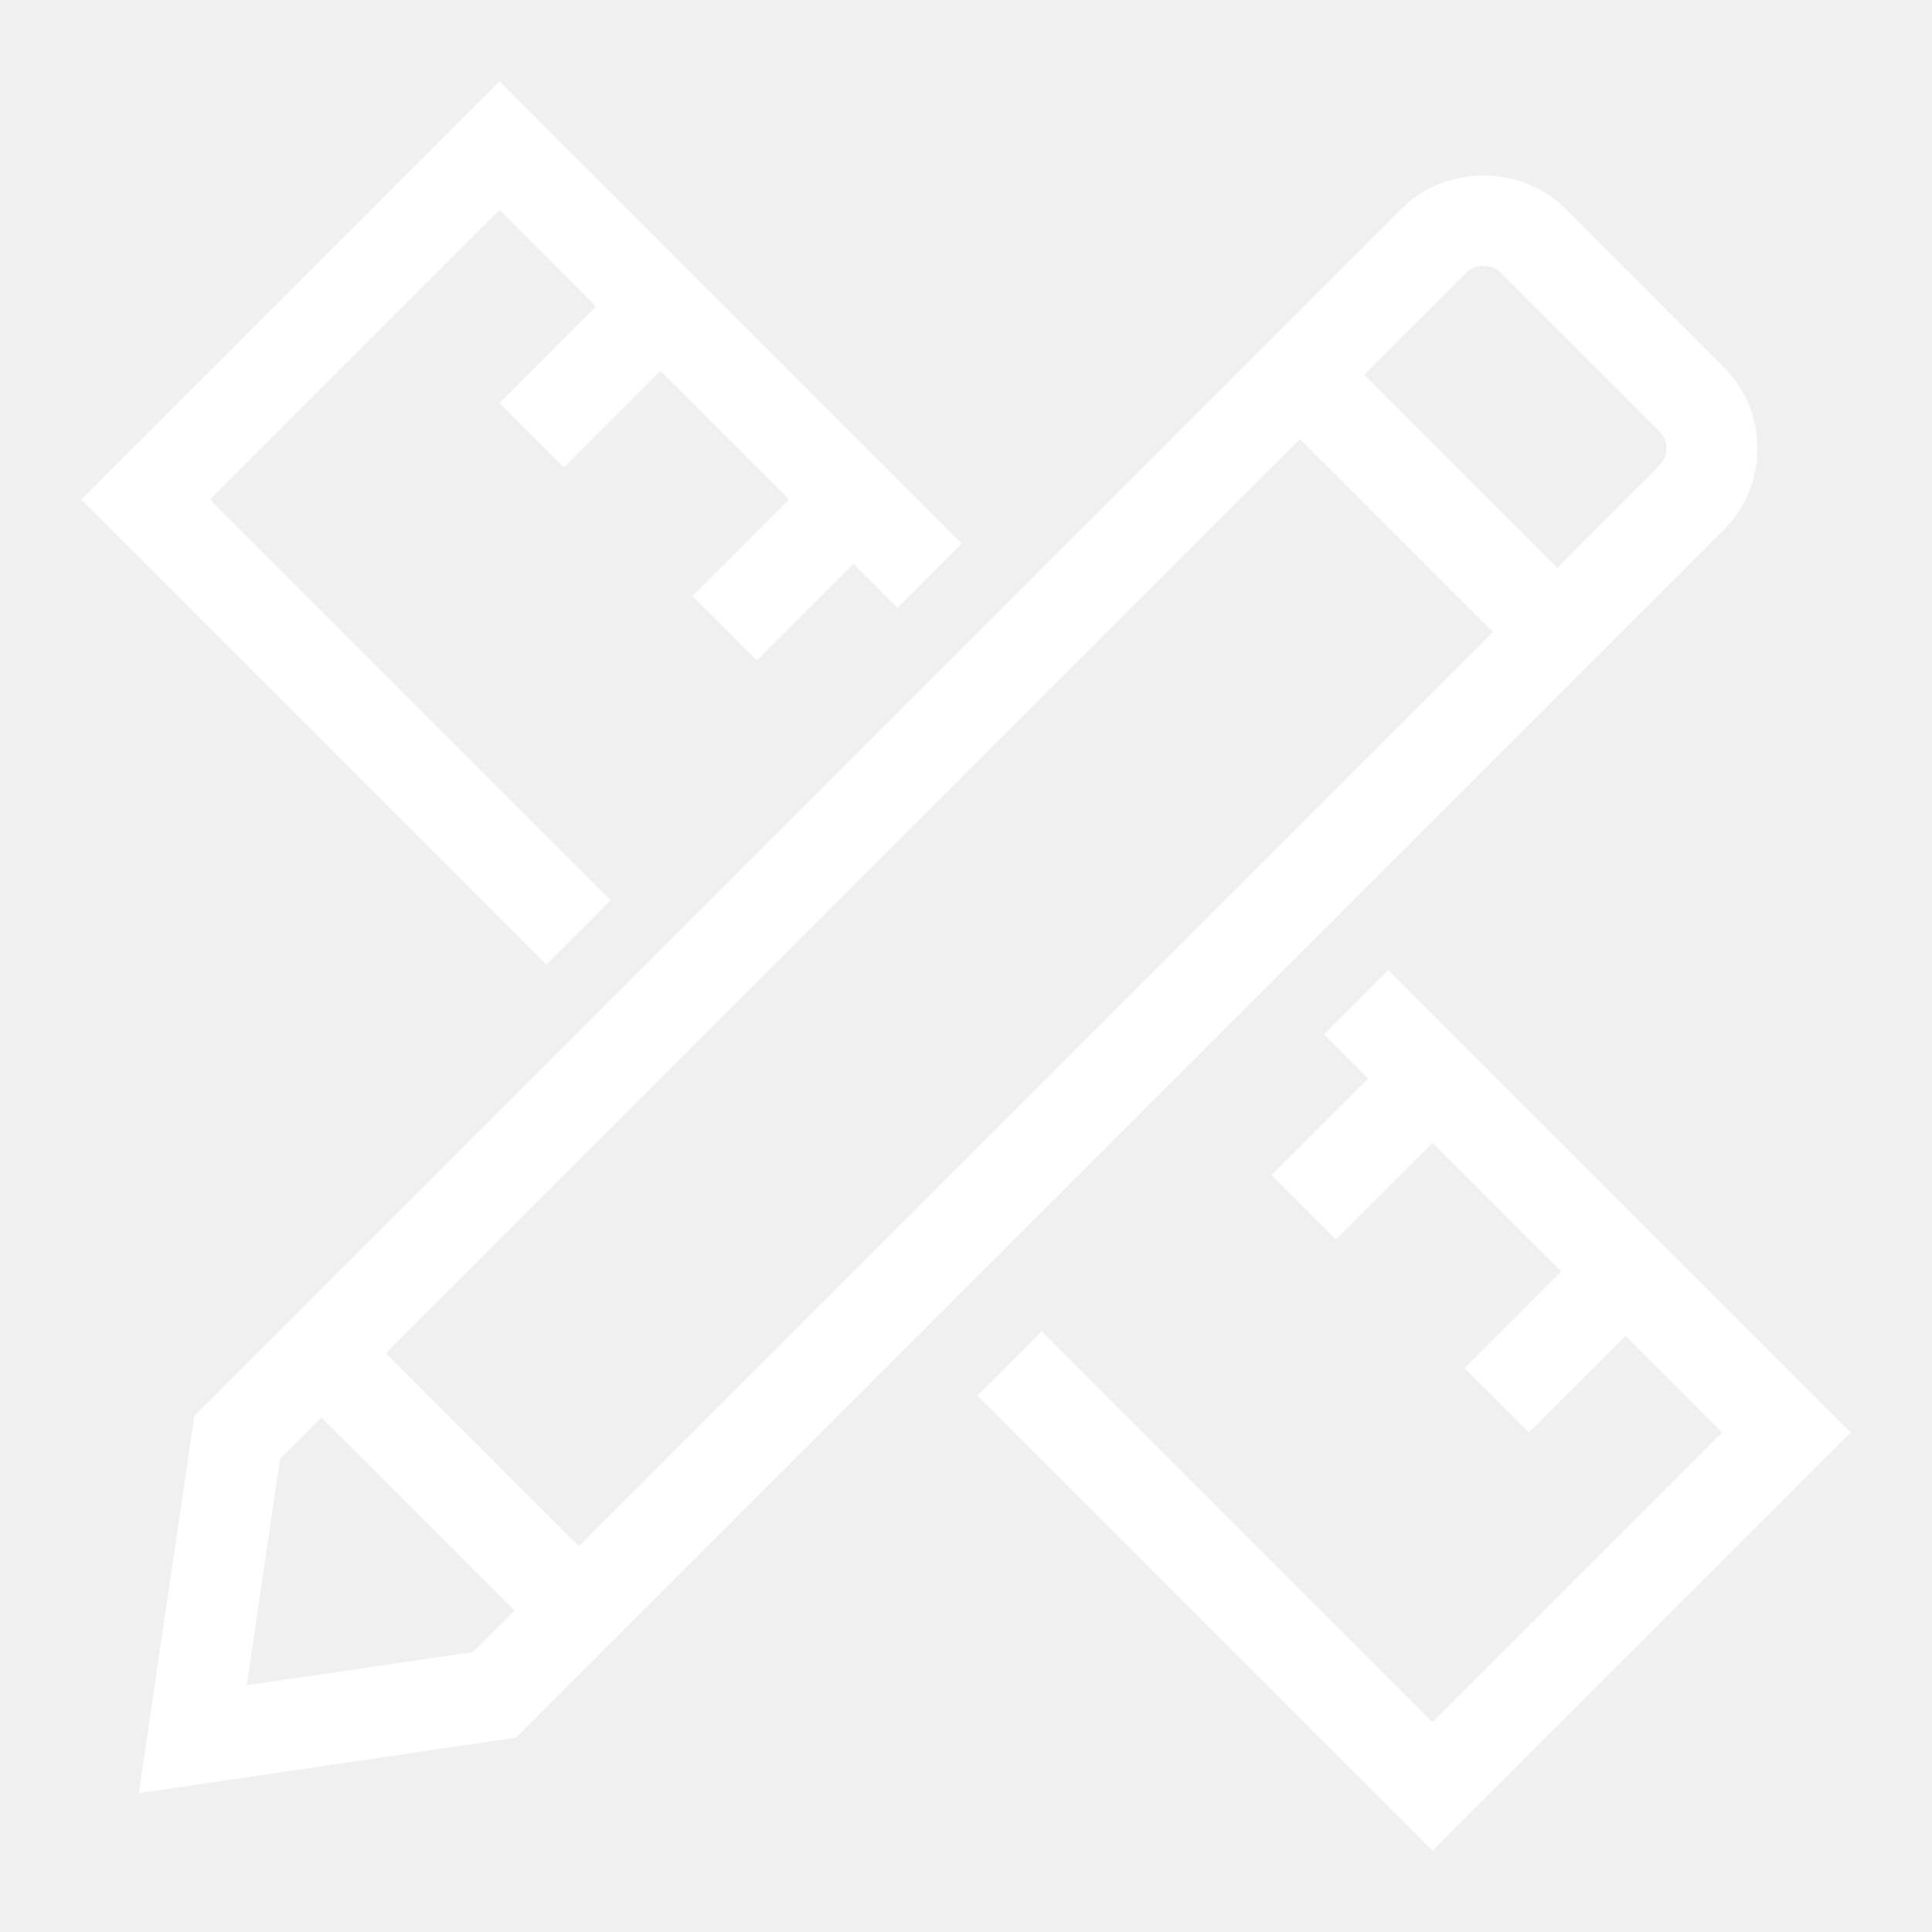
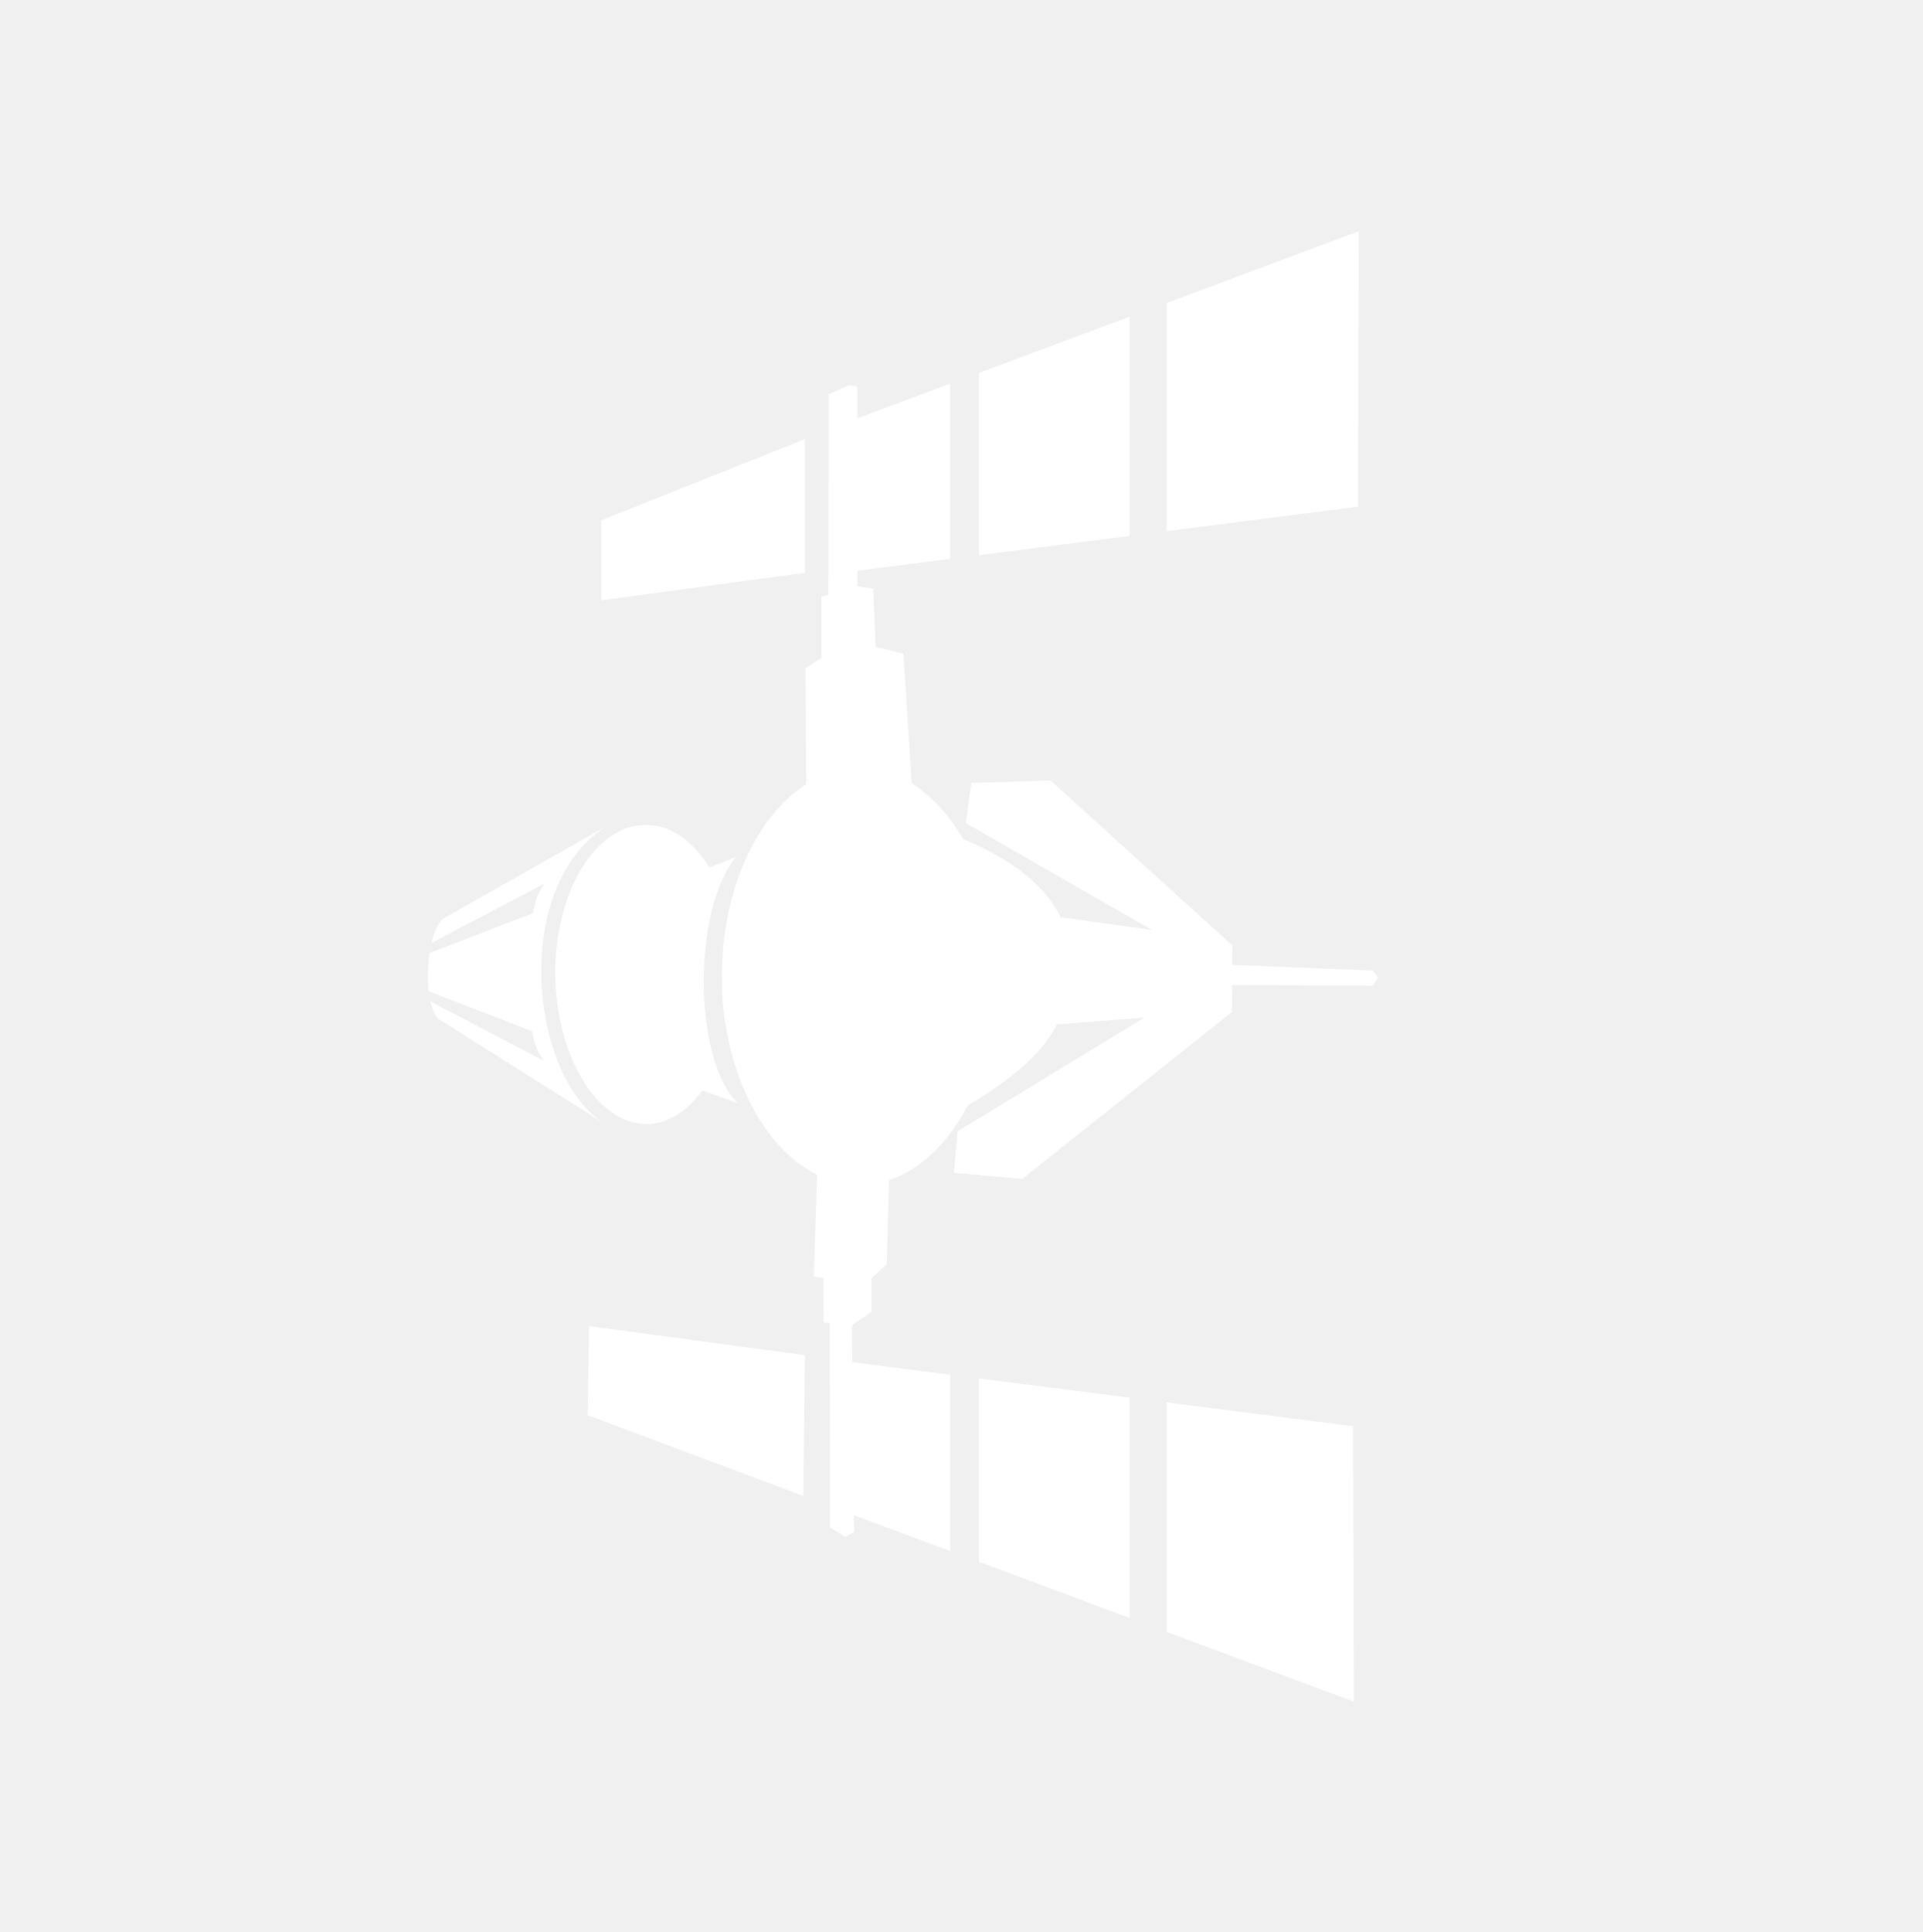
- <svg xmlns="http://www.w3.org/2000/svg" width="80" height="80">
-   <g>
-     <g id="svg_21">
-       <g id="svg_1">
-         <g id="svg_2">
-           <path id="svg_3" d="m5.749,74.251l2.3,-15.621l50.004,-50.004c1.803,-1.805 4.947,-1.805 6.752,0l6.567,6.569c0.902,0.902 1.4,2.101 1.4,3.376s-0.497,2.474 -1.4,3.376l-50.003,50.004l-15.621,2.3zm5.846,-13.839l-1.379,9.372l9.372,-1.379l49.123,-49.125c0.19,-0.19 0.296,-0.443 0.296,-0.712s-0.106,-0.522 -0.296,-0.71l-6.569,-6.569c-0.381,-0.381 -1.044,-0.381 -1.422,0l-49.125,49.123z" fill="#ffffff" />
-         </g>
-         <g id="svg_4">
-           <rect id="svg_5" height="2" width="8.001" fill="#ffffff" transform="matrix(1.332108,1.332108,-1.332108,1.332108,50.40888,-45.14762) " y="50.902" x="24.052" />
-         </g>
-         <g id="svg_6">
-           <rect id="svg_7" height="2" width="8" fill="#ffffff" transform="matrix(1.332108,1.332108,-1.332108,1.332108,33.62689,-85.66302) " y="29.396" x="45.558" />
-         </g>
-       </g>
-       <g id="svg_8">
-         <g id="svg_9">
-           <polygon id="svg_10" points="59.316,76.632 40.471,57.79 43.137,55.126 59.316,71.305 71.305,59.316 54.821,42.831 57.485,40.168 76.632,59.316 " fill="#ffffff" />
-         </g>
-         <g id="svg_11">
-           <polygon id="svg_12" points="22.625,39.942 3.368,20.684 20.684,3.368 39.825,22.506 37.161,25.17 20.684,8.695 8.695,20.684 25.289,37.278 " fill="#ffffff" />
-         </g>
-         <g id="svg_13">
-           <rect id="svg_14" height="4" width="2" fill="#ffffff" transform="matrix(1.332108,1.332108,-1.332108,1.332108,19.64757,-62.89493) " y="25.481" x="30.26" />
-         </g>
-         <g id="svg_15">
-           <rect id="svg_16" height="4" width="2" fill="#ffffff" transform="matrix(1.332108,1.332108,-1.332108,1.332108,27.64022,-66.20532) " y="29.724" x="34.502" />
-         </g>
-         <g id="svg_17">
-           <rect id="svg_18" height="4" width="2" fill="#ffffff" transform="matrix(1.332108,1.332108,-1.332108,1.332108,51.61873,-76.13745) " y="42.452" x="47.23" />
-         </g>
-         <g id="svg_19">
-           <rect id="svg_20" height="4" width="2" fill="#ffffff" transform="matrix(1.332108,1.332108,-1.332108,1.332108,59.61119,-79.44822) " y="46.695" x="51.473" />
-         </g>
+ <svg xmlns="http://www.w3.org/2000/svg" width="100%" height="100%" viewBox="0 0 1121 1126" version="1.1" xml:space="preserve" style="fill-rule:evenodd;clip-rule:evenodd;stroke-linejoin:round;stroke-miterlimit:1.414;">
+   <g transform="matrix(1,0,0,1,-1323,-1319)">
+     <g id="Icon-.28.White.29." transform="matrix(1.02365,0,0,1.22504,1323.66,-315.904)">
+       <rect x="0" y="1335.2" width="1093.74" height="918.341" style="fill:none;" />
+       <g id="Icon" transform="matrix(4.07042,0,0,3.40126,-260.276,1269.98)">
+         <path d="M167.038,173.33C160.763,167.307 160.636,146.197 166.785,138.843L163.048,140.337C160.761,136.646 157.616,134.365 154.143,134.365C147.147,134.365 141.476,143.617 141.476,155.031C141.476,166.445 147.212,176.221 154.208,176.221C157.193,176.221 159.923,174.435 162.075,171.508L167.038,173.33Z" style="fill:white;" />
+         <path d="M149.225,134.215L125.705,147.534C125.021,148.197 124.502,149.422 124.155,150.885L140.096,142.518C138.638,144.102 138.384,146.701 138.384,146.701L123.882,152.307C123.619,154.056 123.57,155.976 123.754,157.642L138.258,163.248C138.258,163.248 138.511,165.848 139.969,167.432L123.99,159.044C124.215,160.07 124.548,160.922 125.006,161.431L148.401,176.183C137.496,169.336 135.341,142.013 149.225,134.215" style="fill:white;" />
+         <path d="M176.399,80.408L147.905,91.77L147.905,102.959L176.399,99.112L176.399,80.408Z" style="fill:white;" />
+         <path d="M176.399,208.543L146.199,204.477L146.01,216.941L176.17,228.232L176.399,208.543Z" style="fill:white;" />
+         <path d="M253.886,51.343L227.007,61.365L227.007,93.291L253.782,89.866L253.886,51.343Z" style="fill:white;" />
+         <path d="M227.007,215.15L227.007,247.243L253.206,257.012L253.103,218.488L227.007,215.15Z" style="fill:white;" />
+         <path d="M221.834,63.294L200.756,71.154L200.756,96.649L221.834,93.953L221.834,63.294Z" style="fill:white;" />
+         <path d="M255.897,154.754L236.173,153.954L236.189,151.224L210.77,128.158L199.676,128.511L198.915,134.123L224.947,149.061L212.171,147.283C212.154,147.251 212.141,147.219 212.123,147.187C209.447,141.772 203.391,138.35 198.556,136.379C196.79,133.323 194.608,130.838 192.145,129.108C191.894,128.918 191.623,128.727 191.337,128.537L190.193,110.425L186.276,109.472L185.959,101.32L183.735,101.003L183.735,98.826L196.716,97.166L196.716,72.661L183.735,77.502L183.735,73.055L182.359,72.844L182.355,72.981L179.731,74.108L179.685,102.203L178.702,102.438L178.712,111.042L176.467,112.451L176.589,127.634C176.601,127.625 176.613,127.618 176.624,127.609L176.54,128.704C169.63,133.137 164.786,143.495 164.786,155.567C164.786,155.945 164.807,156.316 164.815,156.691C164.775,158.457 164.95,160.382 165.321,162.385C166.385,169.105 168.986,174.91 172.531,178.922C172.56,178.959 172.586,179 172.615,179.038C172.615,179.035 172.616,179.025 172.616,179.022C174.266,180.869 176.115,182.334 178.11,183.313L177.646,197.587L178.976,197.75L179.029,204.007L179.875,204.029L179.902,232.66L182.04,233.943L183.301,233.287L183.275,230.935L196.716,235.947L196.716,211.275L183.029,209.525L182.972,204.43L183.108,204.448L183.108,204.242L185.7,202.514L185.7,197.8L187.849,195.815L188.177,184.057C192.618,182.59 196.483,178.807 199.198,173.584C203.627,171.018 209.427,166.955 211.644,162.274L223.923,161.316L197.776,177.227L197.248,183.036L206.793,183.897L236.136,160.563L236.158,156.763L255.849,156.857L256.613,155.758L255.897,154.754Z" style="fill:white;" />
+         <path d="M200.756,237.453L221.834,245.313L221.834,214.488L200.756,211.793L200.756,237.453Z" style="fill:white;" />
      </g>
    </g>
  </g>
</svg>
